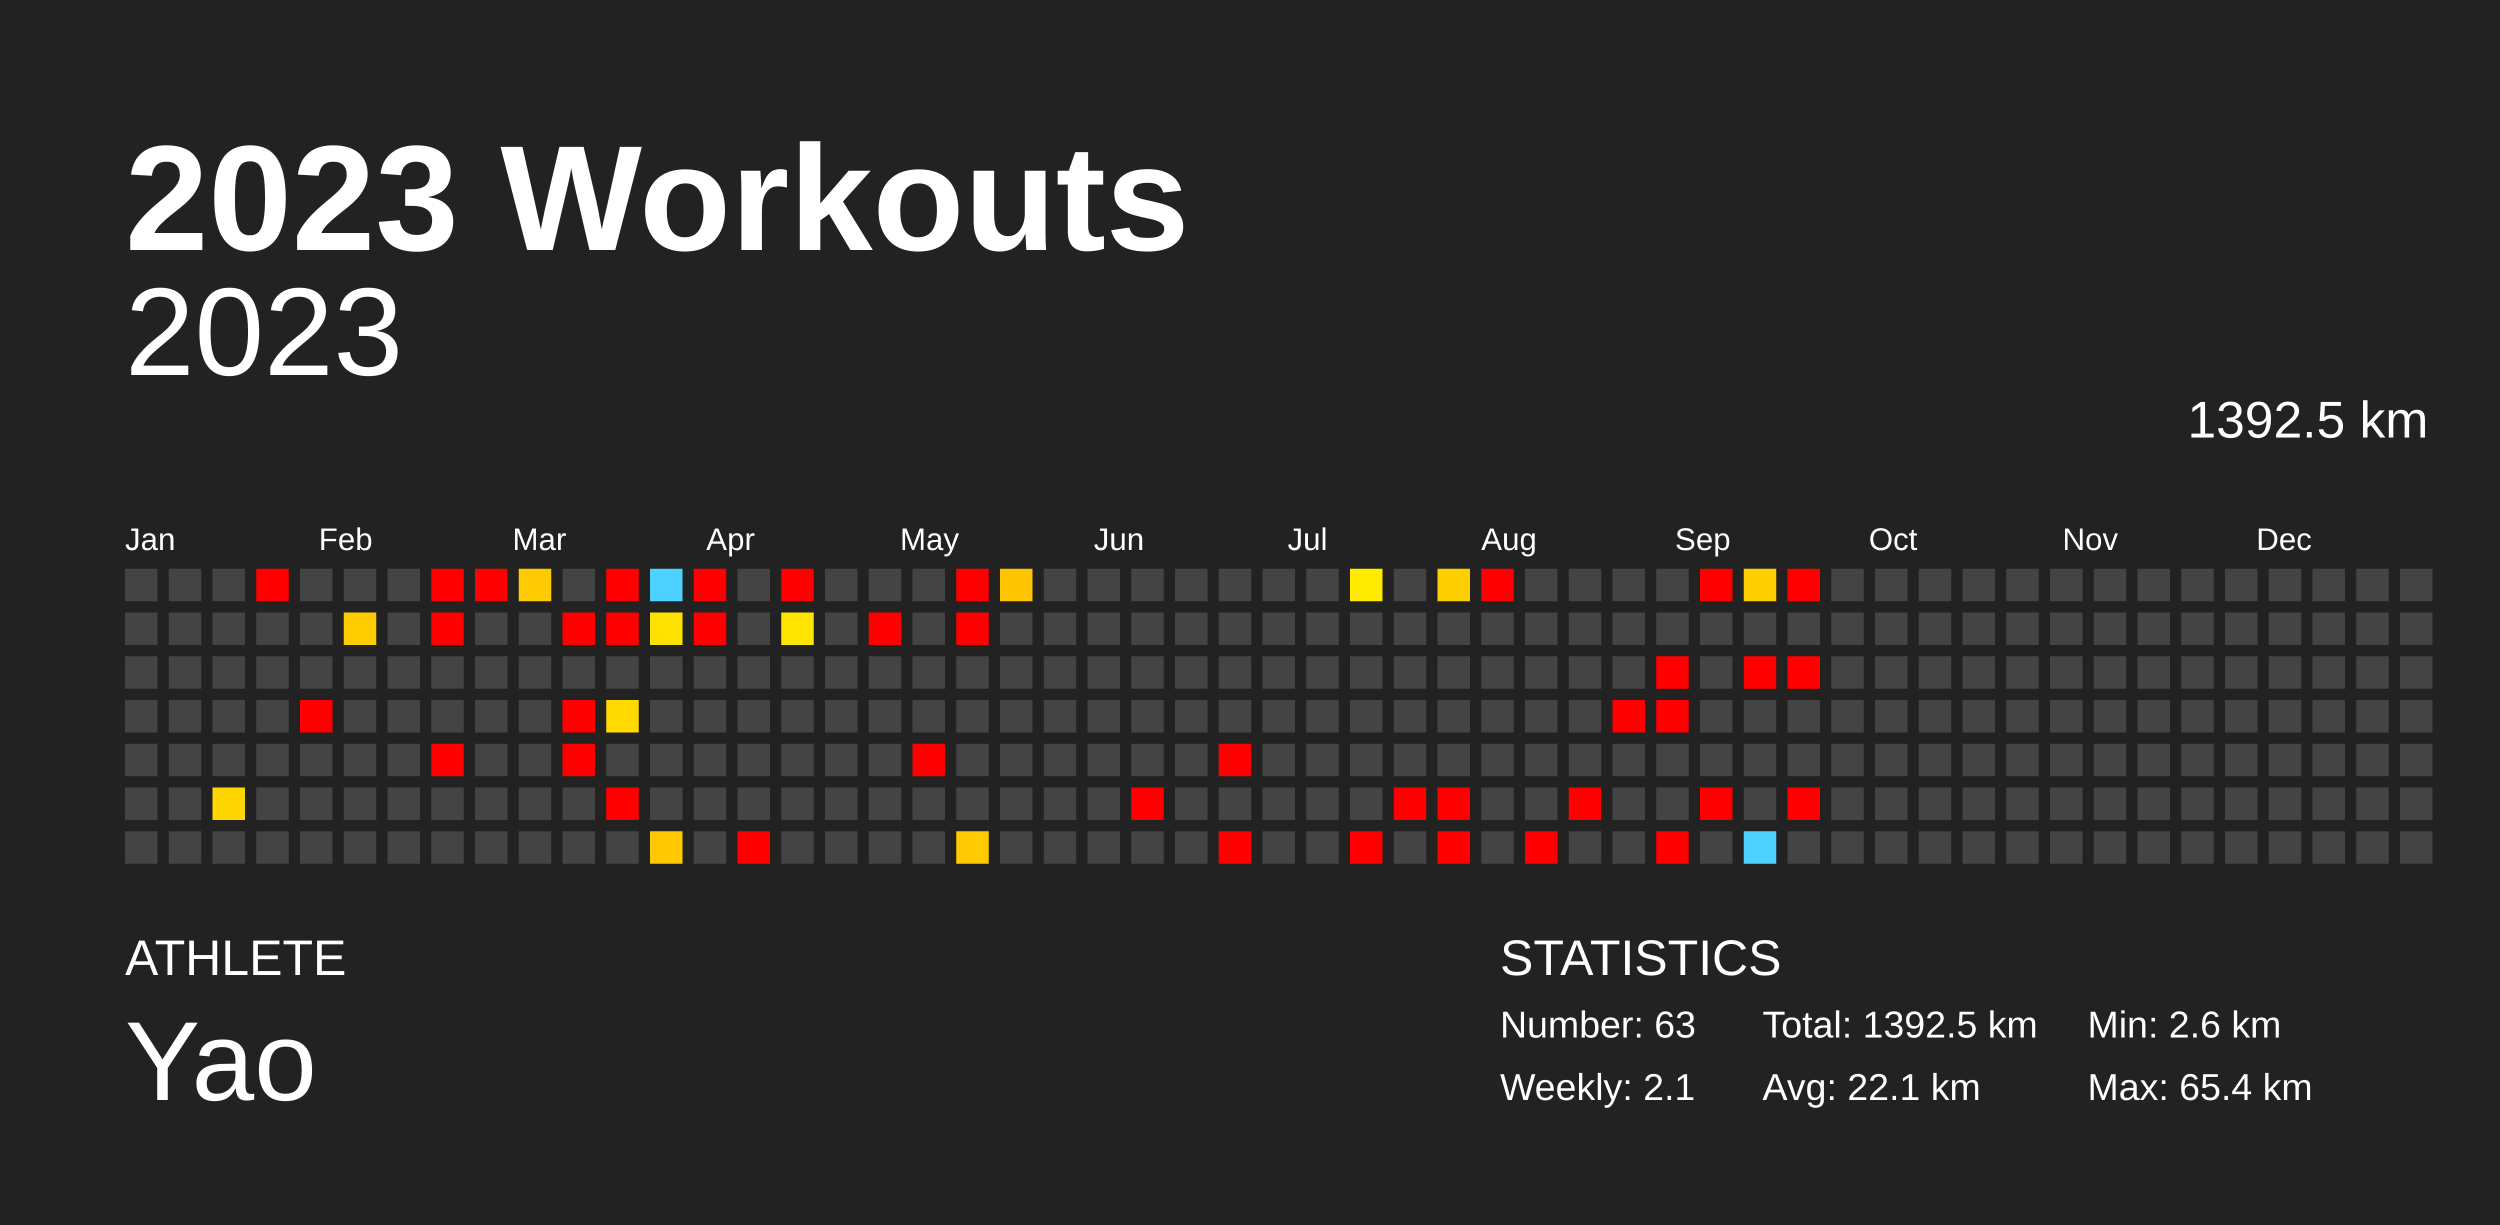
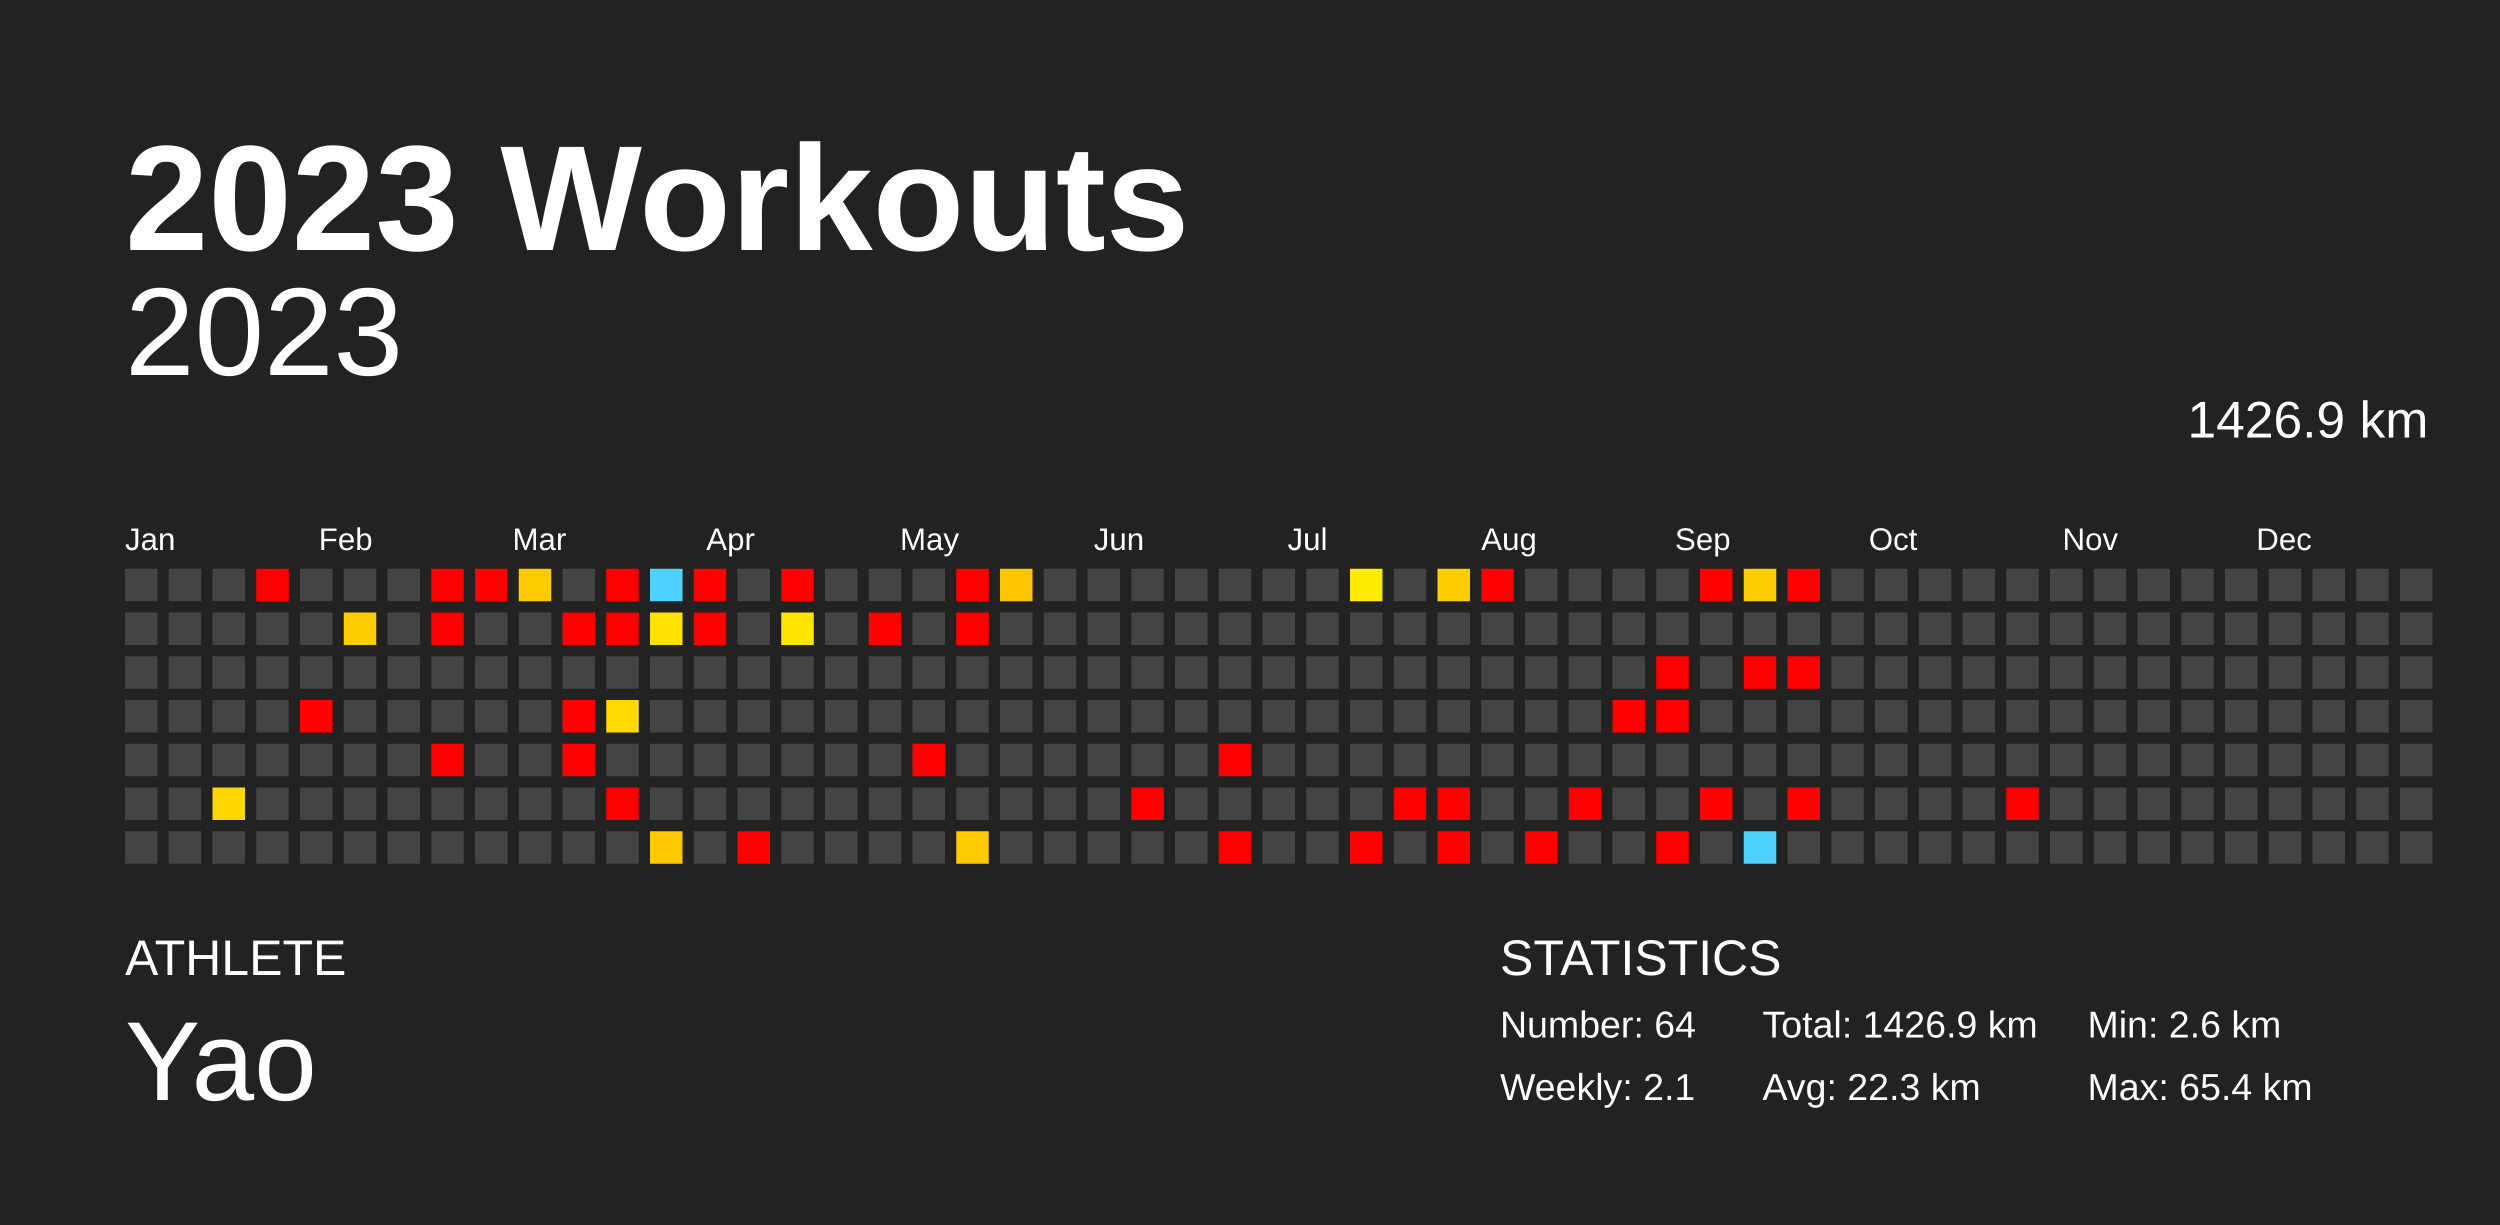
<svg xmlns="http://www.w3.org/2000/svg" baseProfile="full" height="98mm" version="1.1" viewBox="0,0,200,98" width="200mm">
  <defs />
  <rect fill="#222222" height="98" width="200" x="0" y="0" />
  <text fill="#FFFFFF" style="font-size:12px; font-family:Arial; font-weight:bold;" x="10" y="20">2023 Workouts</text>
  <text fill="#FFFFFF" style="font-size:4px; font-family:Arial" x="10" y="78">ATHLETE</text>
  <text fill="#FFFFFF" style="font-size:9px; font-family:Arial" x="10" y="88">Yao</text>
  <text fill="#FFFFFF" style="font-size:4px; font-family:Arial" x="120" y="78">STATISTICS</text>
-   <text fill="#FFFFFF" style="font-size:3px; font-family:Arial" x="120" y="83">Number: 63</text>
+   <text fill="#FFFFFF" style="font-size:3px; font-family:Arial" x="120" y="83">Number: 64</text>
  <text fill="#FFFFFF" style="font-size:3px; font-family:Arial" x="120" y="88">Weekly: 2.1</text>
-   <text fill="#FFFFFF" style="font-size:3px; font-family:Arial" x="141" y="83">Total: 1392.5 km</text>
-   <text fill="#FFFFFF" style="font-size:3px; font-family:Arial" x="141" y="88">Avg: 22.1 km</text>
+   <text fill="#FFFFFF" style="font-size:3px; font-family:Arial" x="141" y="83">Total: 1426.9 km</text>
+   <text fill="#FFFFFF" style="font-size:3px; font-family:Arial" x="141" y="88">Avg: 22.3 km</text>
  <text fill="#FFFFFF" style="font-size:3px; font-family:Arial" x="167" y="83">Min: 2.6 km</text>
  <text fill="#FFFFFF" style="font-size:3px; font-family:Arial" x="167" y="88">Max: 65.4 km</text>
  <text alignment-baseline="hanging" fill="#FFFFFF" style="font-size:10.0px; font-family:Arial;" x="10" y="30">2023</text>
-   <text alignment-baseline="hanging" fill="#FFFFFF" style="font-size:4.125px; font-family:Arial;" x="175" y="35">1392.5 km</text>
+   <text alignment-baseline="hanging" fill="#FFFFFF" style="font-size:4.125px; font-family:Arial;" x="175" y="35">1426.9 km</text>
  <text fill="#FFFFFF" style="font-size:2.5px; font-family:Arial" x="10.0" y="44">Jan</text>
  <text fill="#FFFFFF" style="font-size:2.5px; font-family:Arial" x="25.5" y="44">Feb</text>
  <text fill="#FFFFFF" style="font-size:2.5px; font-family:Arial" x="41.0" y="44">Mar</text>
  <text fill="#FFFFFF" style="font-size:2.5px; font-family:Arial" x="56.5" y="44">Apr</text>
  <text fill="#FFFFFF" style="font-size:2.5px; font-family:Arial" x="72.0" y="44">May</text>
  <text fill="#FFFFFF" style="font-size:2.5px; font-family:Arial" x="87.5" y="44">Jun</text>
  <text fill="#FFFFFF" style="font-size:2.5px; font-family:Arial" x="103.0" y="44">Jul</text>
  <text fill="#FFFFFF" style="font-size:2.5px; font-family:Arial" x="118.5" y="44">Aug</text>
  <text fill="#FFFFFF" style="font-size:2.5px; font-family:Arial" x="134.0" y="44">Sep</text>
  <text fill="#FFFFFF" style="font-size:2.5px; font-family:Arial" x="149.5" y="44">Oct</text>
  <text fill="#FFFFFF" style="font-size:2.5px; font-family:Arial" x="165.0" y="44">Nov</text>
  <text fill="#FFFFFF" style="font-size:2.5px; font-family:Arial" x="180.5" y="44">Dec</text>
  <rect fill="#444444" height="2.6" width="2.6" x="10.0" y="45.5" />
  <rect fill="#444444" height="2.6" width="2.6" x="10.0" y="49.0" />
  <rect fill="#444444" height="2.6" width="2.6" x="10.0" y="52.5" />
  <rect fill="#444444" height="2.6" width="2.6" x="10.0" y="56.0" />
  <rect fill="#444444" height="2.6" width="2.6" x="10.0" y="59.5" />
  <rect fill="#444444" height="2.6" width="2.6" x="10.0" y="63.0" />
  <rect fill="#444444" height="2.6" width="2.6" x="10.0" y="66.5" />
  <rect fill="#444444" height="2.6" width="2.6" x="13.5" y="45.5" />
  <rect fill="#444444" height="2.6" width="2.6" x="13.5" y="49.0" />
  <rect fill="#444444" height="2.6" width="2.6" x="13.5" y="52.5" />
  <rect fill="#444444" height="2.6" width="2.6" x="13.5" y="56.0" />
  <rect fill="#444444" height="2.6" width="2.6" x="13.5" y="59.5" />
  <rect fill="#444444" height="2.6" width="2.6" x="13.5" y="63.0" />
  <rect fill="#444444" height="2.6" width="2.6" x="13.5" y="66.5" />
  <rect fill="#444444" height="2.6" width="2.6" x="17.0" y="45.5" />
  <rect fill="#444444" height="2.6" width="2.6" x="17.0" y="49.0" />
  <rect fill="#444444" height="2.6" width="2.6" x="17.0" y="52.5" />
  <rect fill="#444444" height="2.6" width="2.6" x="17.0" y="56.0" />
  <rect fill="#444444" height="2.6" width="2.6" x="17.0" y="59.5" />
  <rect fill="#ffd700" height="2.6" width="2.6" x="17.0" y="63.0" />
  <rect fill="#444444" height="2.6" width="2.6" x="17.0" y="66.5" />
  <rect fill="red" height="2.6" width="2.6" x="20.5" y="45.5" />
  <rect fill="#444444" height="2.6" width="2.6" x="20.5" y="49.0" />
  <rect fill="#444444" height="2.6" width="2.6" x="20.5" y="52.5" />
  <rect fill="#444444" height="2.6" width="2.6" x="20.5" y="56.0" />
  <rect fill="#444444" height="2.6" width="2.6" x="20.5" y="59.5" />
  <rect fill="#444444" height="2.6" width="2.6" x="20.5" y="63.0" />
  <rect fill="#444444" height="2.6" width="2.6" x="20.5" y="66.5" />
  <rect fill="#444444" height="2.6" width="2.6" x="24.0" y="45.5" />
  <rect fill="#444444" height="2.6" width="2.6" x="24.0" y="49.0" />
  <rect fill="#444444" height="2.6" width="2.6" x="24.0" y="52.5" />
  <rect fill="red" height="2.6" width="2.6" x="24.0" y="56.0" />
  <rect fill="#444444" height="2.6" width="2.6" x="24.0" y="59.5" />
  <rect fill="#444444" height="2.6" width="2.6" x="24.0" y="63.0" />
  <rect fill="#444444" height="2.6" width="2.6" x="24.0" y="66.5" />
  <rect fill="#444444" height="2.6" width="2.6" x="27.5" y="45.5" />
  <rect fill="#ffcc00" height="2.6" width="2.6" x="27.5" y="49.0" />
  <rect fill="#444444" height="2.6" width="2.6" x="27.5" y="52.5" />
  <rect fill="#444444" height="2.6" width="2.6" x="27.5" y="56.0" />
  <rect fill="#444444" height="2.6" width="2.6" x="27.5" y="59.5" />
  <rect fill="#444444" height="2.6" width="2.6" x="27.5" y="63.0" />
  <rect fill="#444444" height="2.6" width="2.6" x="27.5" y="66.5" />
  <rect fill="#444444" height="2.6" width="2.6" x="31.0" y="45.5" />
  <rect fill="#444444" height="2.6" width="2.6" x="31.0" y="49.0" />
  <rect fill="#444444" height="2.6" width="2.6" x="31.0" y="52.5" />
  <rect fill="#444444" height="2.6" width="2.6" x="31.0" y="56.0" />
  <rect fill="#444444" height="2.6" width="2.6" x="31.0" y="59.5" />
  <rect fill="#444444" height="2.6" width="2.6" x="31.0" y="63.0" />
  <rect fill="#444444" height="2.6" width="2.6" x="31.0" y="66.5" />
  <rect fill="red" height="2.6" width="2.6" x="34.5" y="45.5" />
  <rect fill="red" height="2.6" width="2.6" x="34.5" y="49.0" />
  <rect fill="#444444" height="2.6" width="2.6" x="34.5" y="52.5" />
  <rect fill="#444444" height="2.6" width="2.6" x="34.5" y="56.0" />
  <rect fill="red" height="2.6" width="2.6" x="34.5" y="59.5" />
  <rect fill="#444444" height="2.6" width="2.6" x="34.5" y="63.0" />
  <rect fill="#444444" height="2.6" width="2.6" x="34.5" y="66.5" />
  <rect fill="red" height="2.6" width="2.6" x="38.0" y="45.5" />
  <rect fill="#444444" height="2.6" width="2.6" x="38.0" y="49.0" />
  <rect fill="#444444" height="2.6" width="2.6" x="38.0" y="52.5" />
  <rect fill="#444444" height="2.6" width="2.6" x="38.0" y="56.0" />
  <rect fill="#444444" height="2.6" width="2.6" x="38.0" y="59.5" />
  <rect fill="#444444" height="2.6" width="2.6" x="38.0" y="63.0" />
  <rect fill="#444444" height="2.6" width="2.6" x="38.0" y="66.5" />
  <rect fill="#ffcb00" height="2.6" width="2.6" x="41.5" y="45.5" />
  <rect fill="#444444" height="2.6" width="2.6" x="41.5" y="49.0" />
  <rect fill="#444444" height="2.6" width="2.6" x="41.5" y="52.5" />
  <rect fill="#444444" height="2.6" width="2.6" x="41.5" y="56.0" />
  <rect fill="#444444" height="2.6" width="2.6" x="41.5" y="59.5" />
  <rect fill="#444444" height="2.6" width="2.6" x="41.5" y="63.0" />
  <rect fill="#444444" height="2.6" width="2.6" x="41.5" y="66.5" />
  <rect fill="#444444" height="2.6" width="2.6" x="45.0" y="45.5" />
  <rect fill="red" height="2.6" width="2.6" x="45.0" y="49.0" />
  <rect fill="#444444" height="2.6" width="2.6" x="45.0" y="52.5" />
  <rect fill="red" height="2.6" width="2.6" x="45.0" y="56.0" />
  <rect fill="red" height="2.6" width="2.6" x="45.0" y="59.5" />
  <rect fill="#444444" height="2.6" width="2.6" x="45.0" y="63.0" />
  <rect fill="#444444" height="2.6" width="2.6" x="45.0" y="66.5" />
  <rect fill="red" height="2.6" width="2.6" x="48.5" y="45.5" />
  <rect fill="red" height="2.6" width="2.6" x="48.5" y="49.0" />
  <rect fill="#444444" height="2.6" width="2.6" x="48.5" y="52.5" />
  <rect fill="#ffd900" height="2.6" width="2.6" x="48.5" y="56.0" />
  <rect fill="#444444" height="2.6" width="2.6" x="48.5" y="59.5" />
  <rect fill="red" height="2.6" width="2.6" x="48.5" y="63.0" />
  <rect fill="#444444" height="2.6" width="2.6" x="48.5" y="66.5" />
  <rect fill="#4dd2ff" height="2.6" width="2.6" x="52.0" y="45.5" />
  <rect fill="#ffe100" height="2.6" width="2.6" x="52.0" y="49.0" />
  <rect fill="#444444" height="2.6" width="2.6" x="52.0" y="52.5" />
  <rect fill="#444444" height="2.6" width="2.6" x="52.0" y="56.0" />
  <rect fill="#444444" height="2.6" width="2.6" x="52.0" y="59.5" />
  <rect fill="#444444" height="2.6" width="2.6" x="52.0" y="63.0" />
  <rect fill="#ffc800" height="2.6" width="2.6" x="52.0" y="66.5" />
  <rect fill="red" height="2.6" width="2.6" x="55.5" y="45.5" />
  <rect fill="red" height="2.6" width="2.6" x="55.5" y="49.0" />
  <rect fill="#444444" height="2.6" width="2.6" x="55.5" y="52.5" />
  <rect fill="#444444" height="2.6" width="2.6" x="55.5" y="56.0" />
  <rect fill="#444444" height="2.6" width="2.6" x="55.5" y="59.5" />
  <rect fill="#444444" height="2.6" width="2.6" x="55.5" y="63.0" />
  <rect fill="#444444" height="2.6" width="2.6" x="55.5" y="66.5" />
  <rect fill="#444444" height="2.6" width="2.6" x="59.0" y="45.5" />
  <rect fill="#444444" height="2.6" width="2.6" x="59.0" y="49.0" />
  <rect fill="#444444" height="2.6" width="2.6" x="59.0" y="52.5" />
  <rect fill="#444444" height="2.6" width="2.6" x="59.0" y="56.0" />
  <rect fill="#444444" height="2.6" width="2.6" x="59.0" y="59.5" />
  <rect fill="#444444" height="2.6" width="2.6" x="59.0" y="63.0" />
  <rect fill="red" height="2.6" width="2.6" x="59.0" y="66.5" />
  <rect fill="red" height="2.6" width="2.6" x="62.5" y="45.5" />
  <rect fill="#ffe500" height="2.6" width="2.6" x="62.5" y="49.0" />
  <rect fill="#444444" height="2.6" width="2.6" x="62.5" y="52.5" />
  <rect fill="#444444" height="2.6" width="2.6" x="62.5" y="56.0" />
  <rect fill="#444444" height="2.6" width="2.6" x="62.5" y="59.5" />
  <rect fill="#444444" height="2.6" width="2.6" x="62.5" y="63.0" />
  <rect fill="#444444" height="2.6" width="2.6" x="62.5" y="66.5" />
  <rect fill="#444444" height="2.6" width="2.6" x="66.0" y="45.5" />
  <rect fill="#444444" height="2.6" width="2.6" x="66.0" y="49.0" />
  <rect fill="#444444" height="2.6" width="2.6" x="66.0" y="52.5" />
  <rect fill="#444444" height="2.6" width="2.6" x="66.0" y="56.0" />
  <rect fill="#444444" height="2.6" width="2.6" x="66.0" y="59.5" />
  <rect fill="#444444" height="2.6" width="2.6" x="66.0" y="63.0" />
  <rect fill="#444444" height="2.6" width="2.6" x="66.0" y="66.5" />
  <rect fill="#444444" height="2.6" width="2.6" x="69.5" y="45.5" />
  <rect fill="red" height="2.6" width="2.6" x="69.5" y="49.0" />
  <rect fill="#444444" height="2.6" width="2.6" x="69.5" y="52.5" />
  <rect fill="#444444" height="2.6" width="2.6" x="69.5" y="56.0" />
  <rect fill="#444444" height="2.6" width="2.6" x="69.5" y="59.5" />
  <rect fill="#444444" height="2.6" width="2.6" x="69.5" y="63.0" />
  <rect fill="#444444" height="2.6" width="2.6" x="69.5" y="66.5" />
  <rect fill="#444444" height="2.6" width="2.6" x="73.0" y="45.5" />
  <rect fill="#444444" height="2.6" width="2.6" x="73.0" y="49.0" />
  <rect fill="#444444" height="2.6" width="2.6" x="73.0" y="52.5" />
  <rect fill="#444444" height="2.6" width="2.6" x="73.0" y="56.0" />
  <rect fill="red" height="2.6" width="2.6" x="73.0" y="59.5" />
  <rect fill="#444444" height="2.6" width="2.6" x="73.0" y="63.0" />
  <rect fill="#444444" height="2.6" width="2.6" x="73.0" y="66.5" />
  <rect fill="red" height="2.6" width="2.6" x="76.5" y="45.5" />
  <rect fill="red" height="2.6" width="2.6" x="76.5" y="49.0" />
  <rect fill="#444444" height="2.6" width="2.6" x="76.5" y="52.5" />
  <rect fill="#444444" height="2.6" width="2.6" x="76.5" y="56.0" />
  <rect fill="#444444" height="2.6" width="2.6" x="76.5" y="59.5" />
  <rect fill="#444444" height="2.6" width="2.6" x="76.5" y="63.0" />
  <rect fill="#ffcb00" height="2.6" width="2.6" x="76.5" y="66.5" />
  <rect fill="#ffc500" height="2.6" width="2.6" x="80.0" y="45.5" />
  <rect fill="#444444" height="2.6" width="2.6" x="80.0" y="49.0" />
  <rect fill="#444444" height="2.6" width="2.6" x="80.0" y="52.5" />
  <rect fill="#444444" height="2.6" width="2.6" x="80.0" y="56.0" />
  <rect fill="#444444" height="2.6" width="2.6" x="80.0" y="59.5" />
  <rect fill="#444444" height="2.6" width="2.6" x="80.0" y="63.0" />
  <rect fill="#444444" height="2.6" width="2.6" x="80.0" y="66.5" />
  <rect fill="#444444" height="2.6" width="2.6" x="83.5" y="45.5" />
  <rect fill="#444444" height="2.6" width="2.6" x="83.5" y="49.0" />
  <rect fill="#444444" height="2.6" width="2.6" x="83.5" y="52.5" />
  <rect fill="#444444" height="2.6" width="2.6" x="83.5" y="56.0" />
  <rect fill="#444444" height="2.6" width="2.6" x="83.5" y="59.5" />
  <rect fill="#444444" height="2.6" width="2.6" x="83.5" y="63.0" />
  <rect fill="#444444" height="2.6" width="2.6" x="83.5" y="66.5" />
  <rect fill="#444444" height="2.6" width="2.6" x="87.0" y="45.5" />
  <rect fill="#444444" height="2.6" width="2.6" x="87.0" y="49.0" />
  <rect fill="#444444" height="2.6" width="2.6" x="87.0" y="52.5" />
  <rect fill="#444444" height="2.6" width="2.6" x="87.0" y="56.0" />
  <rect fill="#444444" height="2.6" width="2.6" x="87.0" y="59.5" />
  <rect fill="#444444" height="2.6" width="2.6" x="87.0" y="63.0" />
  <rect fill="#444444" height="2.6" width="2.6" x="87.0" y="66.5" />
  <rect fill="#444444" height="2.6" width="2.6" x="90.5" y="45.5" />
  <rect fill="#444444" height="2.6" width="2.6" x="90.5" y="49.0" />
  <rect fill="#444444" height="2.6" width="2.6" x="90.5" y="52.5" />
  <rect fill="#444444" height="2.6" width="2.6" x="90.5" y="56.0" />
  <rect fill="#444444" height="2.6" width="2.6" x="90.5" y="59.5" />
  <rect fill="red" height="2.6" width="2.6" x="90.5" y="63.0" />
  <rect fill="#444444" height="2.6" width="2.6" x="90.5" y="66.5" />
  <rect fill="#444444" height="2.6" width="2.6" x="94.0" y="45.5" />
  <rect fill="#444444" height="2.6" width="2.6" x="94.0" y="49.0" />
  <rect fill="#444444" height="2.6" width="2.6" x="94.0" y="52.5" />
  <rect fill="#444444" height="2.6" width="2.6" x="94.0" y="56.0" />
  <rect fill="#444444" height="2.6" width="2.6" x="94.0" y="59.5" />
  <rect fill="#444444" height="2.6" width="2.6" x="94.0" y="63.0" />
  <rect fill="#444444" height="2.6" width="2.6" x="94.0" y="66.5" />
  <rect fill="#444444" height="2.6" width="2.6" x="97.5" y="45.5" />
  <rect fill="#444444" height="2.6" width="2.6" x="97.5" y="49.0" />
  <rect fill="#444444" height="2.6" width="2.6" x="97.5" y="52.5" />
  <rect fill="#444444" height="2.6" width="2.6" x="97.5" y="56.0" />
  <rect fill="red" height="2.6" width="2.6" x="97.5" y="59.5" />
  <rect fill="#444444" height="2.6" width="2.6" x="97.5" y="63.0" />
  <rect fill="red" height="2.6" width="2.6" x="97.5" y="66.5" />
  <rect fill="#444444" height="2.6" width="2.6" x="101.0" y="45.5" />
  <rect fill="#444444" height="2.6" width="2.6" x="101.0" y="49.0" />
  <rect fill="#444444" height="2.6" width="2.6" x="101.0" y="52.5" />
  <rect fill="#444444" height="2.6" width="2.6" x="101.0" y="56.0" />
  <rect fill="#444444" height="2.6" width="2.6" x="101.0" y="59.5" />
  <rect fill="#444444" height="2.6" width="2.6" x="101.0" y="63.0" />
  <rect fill="#444444" height="2.6" width="2.6" x="101.0" y="66.5" />
  <rect fill="#444444" height="2.6" width="2.6" x="104.5" y="45.5" />
  <rect fill="#444444" height="2.6" width="2.6" x="104.5" y="49.0" />
  <rect fill="#444444" height="2.6" width="2.6" x="104.5" y="52.5" />
  <rect fill="#444444" height="2.6" width="2.6" x="104.5" y="56.0" />
  <rect fill="#444444" height="2.6" width="2.6" x="104.5" y="59.5" />
  <rect fill="#444444" height="2.6" width="2.6" x="104.5" y="63.0" />
  <rect fill="#444444" height="2.6" width="2.6" x="104.5" y="66.5" />
  <rect fill="#ffea00" height="2.6" width="2.6" x="108.0" y="45.5" />
  <rect fill="#444444" height="2.6" width="2.6" x="108.0" y="49.0" />
  <rect fill="#444444" height="2.6" width="2.6" x="108.0" y="52.5" />
  <rect fill="#444444" height="2.6" width="2.6" x="108.0" y="56.0" />
  <rect fill="#444444" height="2.6" width="2.6" x="108.0" y="59.5" />
  <rect fill="#444444" height="2.6" width="2.6" x="108.0" y="63.0" />
  <rect fill="red" height="2.6" width="2.6" x="108.0" y="66.5" />
  <rect fill="#444444" height="2.6" width="2.6" x="111.5" y="45.5" />
  <rect fill="#444444" height="2.6" width="2.6" x="111.5" y="49.0" />
  <rect fill="#444444" height="2.6" width="2.6" x="111.5" y="52.5" />
  <rect fill="#444444" height="2.6" width="2.6" x="111.5" y="56.0" />
  <rect fill="#444444" height="2.6" width="2.6" x="111.5" y="59.5" />
  <rect fill="red" height="2.6" width="2.6" x="111.5" y="63.0" />
  <rect fill="#444444" height="2.6" width="2.6" x="111.5" y="66.5" />
  <rect fill="#ffce00" height="2.6" width="2.6" x="115.0" y="45.5" />
  <rect fill="#444444" height="2.6" width="2.6" x="115.0" y="49.0" />
  <rect fill="#444444" height="2.6" width="2.6" x="115.0" y="52.5" />
  <rect fill="#444444" height="2.6" width="2.6" x="115.0" y="56.0" />
  <rect fill="#444444" height="2.6" width="2.6" x="115.0" y="59.5" />
  <rect fill="red" height="2.6" width="2.6" x="115.0" y="63.0" />
  <rect fill="red" height="2.6" width="2.6" x="115.0" y="66.5" />
  <rect fill="red" height="2.6" width="2.6" x="118.5" y="45.5" />
  <rect fill="#444444" height="2.6" width="2.6" x="118.5" y="49.0" />
  <rect fill="#444444" height="2.6" width="2.6" x="118.5" y="52.5" />
  <rect fill="#444444" height="2.6" width="2.6" x="118.5" y="56.0" />
  <rect fill="#444444" height="2.6" width="2.6" x="118.5" y="59.5" />
  <rect fill="#444444" height="2.6" width="2.6" x="118.5" y="63.0" />
  <rect fill="#444444" height="2.6" width="2.6" x="118.5" y="66.5" />
  <rect fill="#444444" height="2.6" width="2.6" x="122.0" y="45.5" />
  <rect fill="#444444" height="2.6" width="2.6" x="122.0" y="49.0" />
  <rect fill="#444444" height="2.6" width="2.6" x="122.0" y="52.5" />
  <rect fill="#444444" height="2.6" width="2.6" x="122.0" y="56.0" />
  <rect fill="#444444" height="2.6" width="2.6" x="122.0" y="59.5" />
  <rect fill="#444444" height="2.6" width="2.6" x="122.0" y="63.0" />
  <rect fill="red" height="2.6" width="2.6" x="122.0" y="66.5" />
  <rect fill="#444444" height="2.6" width="2.6" x="125.5" y="45.5" />
  <rect fill="#444444" height="2.6" width="2.6" x="125.5" y="49.0" />
  <rect fill="#444444" height="2.6" width="2.6" x="125.5" y="52.5" />
  <rect fill="#444444" height="2.6" width="2.6" x="125.5" y="56.0" />
  <rect fill="#444444" height="2.6" width="2.6" x="125.5" y="59.5" />
  <rect fill="red" height="2.6" width="2.6" x="125.5" y="63.0" />
  <rect fill="#444444" height="2.6" width="2.6" x="125.5" y="66.5" />
  <rect fill="#444444" height="2.6" width="2.6" x="129.0" y="45.5" />
  <rect fill="#444444" height="2.6" width="2.6" x="129.0" y="49.0" />
  <rect fill="#444444" height="2.6" width="2.6" x="129.0" y="52.5" />
  <rect fill="red" height="2.6" width="2.6" x="129.0" y="56.0" />
  <rect fill="#444444" height="2.6" width="2.6" x="129.0" y="59.5" />
  <rect fill="#444444" height="2.6" width="2.6" x="129.0" y="63.0" />
  <rect fill="#444444" height="2.6" width="2.6" x="129.0" y="66.5" />
  <rect fill="#444444" height="2.6" width="2.6" x="132.5" y="45.5" />
  <rect fill="#444444" height="2.6" width="2.6" x="132.5" y="49.0" />
  <rect fill="red" height="2.6" width="2.6" x="132.5" y="52.5" />
  <rect fill="red" height="2.6" width="2.6" x="132.5" y="56.0" />
  <rect fill="#444444" height="2.6" width="2.6" x="132.5" y="59.5" />
  <rect fill="#444444" height="2.6" width="2.6" x="132.5" y="63.0" />
  <rect fill="red" height="2.6" width="2.6" x="132.5" y="66.5" />
  <rect fill="red" height="2.6" width="2.6" x="136.0" y="45.5" />
  <rect fill="#444444" height="2.6" width="2.6" x="136.0" y="49.0" />
  <rect fill="#444444" height="2.6" width="2.6" x="136.0" y="52.5" />
  <rect fill="#444444" height="2.6" width="2.6" x="136.0" y="56.0" />
  <rect fill="#444444" height="2.6" width="2.6" x="136.0" y="59.5" />
  <rect fill="red" height="2.6" width="2.6" x="136.0" y="63.0" />
  <rect fill="#444444" height="2.6" width="2.6" x="136.0" y="66.5" />
  <rect fill="#ffce00" height="2.6" width="2.6" x="139.5" y="45.5" />
  <rect fill="#444444" height="2.6" width="2.6" x="139.5" y="49.0" />
  <rect fill="red" height="2.6" width="2.6" x="139.5" y="52.5" />
  <rect fill="#444444" height="2.6" width="2.6" x="139.5" y="56.0" />
  <rect fill="#444444" height="2.6" width="2.6" x="139.5" y="59.5" />
  <rect fill="#444444" height="2.6" width="2.6" x="139.5" y="63.0" />
  <rect fill="#4dd2ff" height="2.6" width="2.6" x="139.5" y="66.5" />
  <rect fill="red" height="2.6" width="2.6" x="143.0" y="45.5" />
  <rect fill="#444444" height="2.6" width="2.6" x="143.0" y="49.0" />
  <rect fill="red" height="2.6" width="2.6" x="143.0" y="52.5" />
  <rect fill="#444444" height="2.6" width="2.6" x="143.0" y="56.0" />
  <rect fill="#444444" height="2.6" width="2.6" x="143.0" y="59.5" />
  <rect fill="red" height="2.6" width="2.6" x="143.0" y="63.0" />
  <rect fill="#444444" height="2.6" width="2.6" x="143.0" y="66.5" />
  <rect fill="#444444" height="2.6" width="2.6" x="146.5" y="45.5" />
  <rect fill="#444444" height="2.6" width="2.6" x="146.5" y="49.0" />
  <rect fill="#444444" height="2.6" width="2.6" x="146.5" y="52.5" />
  <rect fill="#444444" height="2.6" width="2.6" x="146.5" y="56.0" />
  <rect fill="#444444" height="2.6" width="2.6" x="146.5" y="59.5" />
  <rect fill="#444444" height="2.6" width="2.6" x="146.5" y="63.0" />
  <rect fill="#444444" height="2.6" width="2.6" x="146.5" y="66.5" />
  <rect fill="#444444" height="2.6" width="2.6" x="150.0" y="45.5" />
  <rect fill="#444444" height="2.6" width="2.6" x="150.0" y="49.0" />
  <rect fill="#444444" height="2.6" width="2.6" x="150.0" y="52.5" />
  <rect fill="#444444" height="2.6" width="2.6" x="150.0" y="56.0" />
  <rect fill="#444444" height="2.6" width="2.6" x="150.0" y="59.5" />
  <rect fill="#444444" height="2.6" width="2.6" x="150.0" y="63.0" />
  <rect fill="#444444" height="2.6" width="2.6" x="150.0" y="66.5" />
  <rect fill="#444444" height="2.6" width="2.6" x="153.5" y="45.5" />
  <rect fill="#444444" height="2.6" width="2.6" x="153.5" y="49.0" />
  <rect fill="#444444" height="2.6" width="2.6" x="153.5" y="52.5" />
  <rect fill="#444444" height="2.6" width="2.6" x="153.5" y="56.0" />
  <rect fill="#444444" height="2.6" width="2.6" x="153.5" y="59.5" />
  <rect fill="#444444" height="2.6" width="2.6" x="153.5" y="63.0" />
  <rect fill="#444444" height="2.6" width="2.6" x="153.5" y="66.5" />
  <rect fill="#444444" height="2.6" width="2.6" x="157.0" y="45.5" />
  <rect fill="#444444" height="2.6" width="2.6" x="157.0" y="49.0" />
  <rect fill="#444444" height="2.6" width="2.6" x="157.0" y="52.5" />
  <rect fill="#444444" height="2.6" width="2.6" x="157.0" y="56.0" />
  <rect fill="#444444" height="2.6" width="2.6" x="157.0" y="59.5" />
  <rect fill="#444444" height="2.6" width="2.6" x="157.0" y="63.0" />
  <rect fill="#444444" height="2.6" width="2.6" x="157.0" y="66.5" />
  <rect fill="#444444" height="2.6" width="2.6" x="160.5" y="45.5" />
  <rect fill="#444444" height="2.6" width="2.6" x="160.5" y="49.0" />
  <rect fill="#444444" height="2.6" width="2.6" x="160.5" y="52.5" />
  <rect fill="#444444" height="2.6" width="2.6" x="160.5" y="56.0" />
  <rect fill="#444444" height="2.6" width="2.6" x="160.5" y="59.5" />
-   <rect fill="#444444" height="2.6" width="2.6" x="160.5" y="63.0" />
+   <rect fill="red" height="2.6" width="2.6" x="160.5" y="63.0" />
  <rect fill="#444444" height="2.6" width="2.6" x="160.5" y="66.5" />
  <rect fill="#444444" height="2.6" width="2.6" x="164.0" y="45.5" />
  <rect fill="#444444" height="2.6" width="2.6" x="164.0" y="49.0" />
  <rect fill="#444444" height="2.6" width="2.6" x="164.0" y="52.5" />
  <rect fill="#444444" height="2.6" width="2.6" x="164.0" y="56.0" />
  <rect fill="#444444" height="2.6" width="2.6" x="164.0" y="59.5" />
  <rect fill="#444444" height="2.6" width="2.6" x="164.0" y="63.0" />
  <rect fill="#444444" height="2.6" width="2.6" x="164.0" y="66.5" />
  <rect fill="#444444" height="2.6" width="2.6" x="167.5" y="45.5" />
  <rect fill="#444444" height="2.6" width="2.6" x="167.5" y="49.0" />
  <rect fill="#444444" height="2.6" width="2.6" x="167.5" y="52.5" />
  <rect fill="#444444" height="2.6" width="2.6" x="167.5" y="56.0" />
  <rect fill="#444444" height="2.6" width="2.6" x="167.5" y="59.5" />
  <rect fill="#444444" height="2.6" width="2.6" x="167.5" y="63.0" />
  <rect fill="#444444" height="2.6" width="2.6" x="167.5" y="66.5" />
  <rect fill="#444444" height="2.6" width="2.6" x="171.0" y="45.5" />
  <rect fill="#444444" height="2.6" width="2.6" x="171.0" y="49.0" />
  <rect fill="#444444" height="2.6" width="2.6" x="171.0" y="52.5" />
  <rect fill="#444444" height="2.6" width="2.6" x="171.0" y="56.0" />
  <rect fill="#444444" height="2.6" width="2.6" x="171.0" y="59.5" />
  <rect fill="#444444" height="2.6" width="2.6" x="171.0" y="63.0" />
  <rect fill="#444444" height="2.6" width="2.6" x="171.0" y="66.5" />
  <rect fill="#444444" height="2.6" width="2.6" x="174.5" y="45.5" />
  <rect fill="#444444" height="2.6" width="2.6" x="174.5" y="49.0" />
  <rect fill="#444444" height="2.6" width="2.6" x="174.5" y="52.5" />
  <rect fill="#444444" height="2.6" width="2.6" x="174.5" y="56.0" />
  <rect fill="#444444" height="2.6" width="2.6" x="174.5" y="59.5" />
  <rect fill="#444444" height="2.6" width="2.6" x="174.5" y="63.0" />
  <rect fill="#444444" height="2.6" width="2.6" x="174.5" y="66.5" />
  <rect fill="#444444" height="2.6" width="2.6" x="178.0" y="45.5" />
  <rect fill="#444444" height="2.6" width="2.6" x="178.0" y="49.0" />
  <rect fill="#444444" height="2.6" width="2.6" x="178.0" y="52.5" />
  <rect fill="#444444" height="2.6" width="2.6" x="178.0" y="56.0" />
  <rect fill="#444444" height="2.6" width="2.6" x="178.0" y="59.5" />
  <rect fill="#444444" height="2.6" width="2.6" x="178.0" y="63.0" />
  <rect fill="#444444" height="2.6" width="2.6" x="178.0" y="66.5" />
  <rect fill="#444444" height="2.6" width="2.6" x="181.5" y="45.5" />
  <rect fill="#444444" height="2.6" width="2.6" x="181.5" y="49.0" />
  <rect fill="#444444" height="2.6" width="2.6" x="181.5" y="52.5" />
  <rect fill="#444444" height="2.6" width="2.6" x="181.5" y="56.0" />
  <rect fill="#444444" height="2.6" width="2.6" x="181.5" y="59.5" />
  <rect fill="#444444" height="2.6" width="2.6" x="181.5" y="63.0" />
  <rect fill="#444444" height="2.6" width="2.6" x="181.5" y="66.5" />
  <rect fill="#444444" height="2.6" width="2.6" x="185.0" y="45.5" />
  <rect fill="#444444" height="2.6" width="2.6" x="185.0" y="49.0" />
  <rect fill="#444444" height="2.6" width="2.6" x="185.0" y="52.5" />
  <rect fill="#444444" height="2.6" width="2.6" x="185.0" y="56.0" />
  <rect fill="#444444" height="2.6" width="2.6" x="185.0" y="59.5" />
  <rect fill="#444444" height="2.6" width="2.6" x="185.0" y="63.0" />
  <rect fill="#444444" height="2.6" width="2.6" x="185.0" y="66.5" />
  <rect fill="#444444" height="2.6" width="2.6" x="188.5" y="45.5" />
  <rect fill="#444444" height="2.6" width="2.6" x="188.5" y="49.0" />
  <rect fill="#444444" height="2.6" width="2.6" x="188.5" y="52.5" />
  <rect fill="#444444" height="2.6" width="2.6" x="188.5" y="56.0" />
  <rect fill="#444444" height="2.6" width="2.6" x="188.5" y="59.5" />
  <rect fill="#444444" height="2.6" width="2.6" x="188.5" y="63.0" />
  <rect fill="#444444" height="2.6" width="2.6" x="188.5" y="66.5" />
  <rect fill="#444444" height="2.6" width="2.6" x="192.0" y="45.5" />
  <rect fill="#444444" height="2.6" width="2.6" x="192.0" y="49.0" />
  <rect fill="#444444" height="2.6" width="2.6" x="192.0" y="52.5" />
  <rect fill="#444444" height="2.6" width="2.6" x="192.0" y="56.0" />
  <rect fill="#444444" height="2.6" width="2.6" x="192.0" y="59.5" />
  <rect fill="#444444" height="2.6" width="2.6" x="192.0" y="63.0" />
  <rect fill="#444444" height="2.6" width="2.6" x="192.0" y="66.5" />
</svg>
